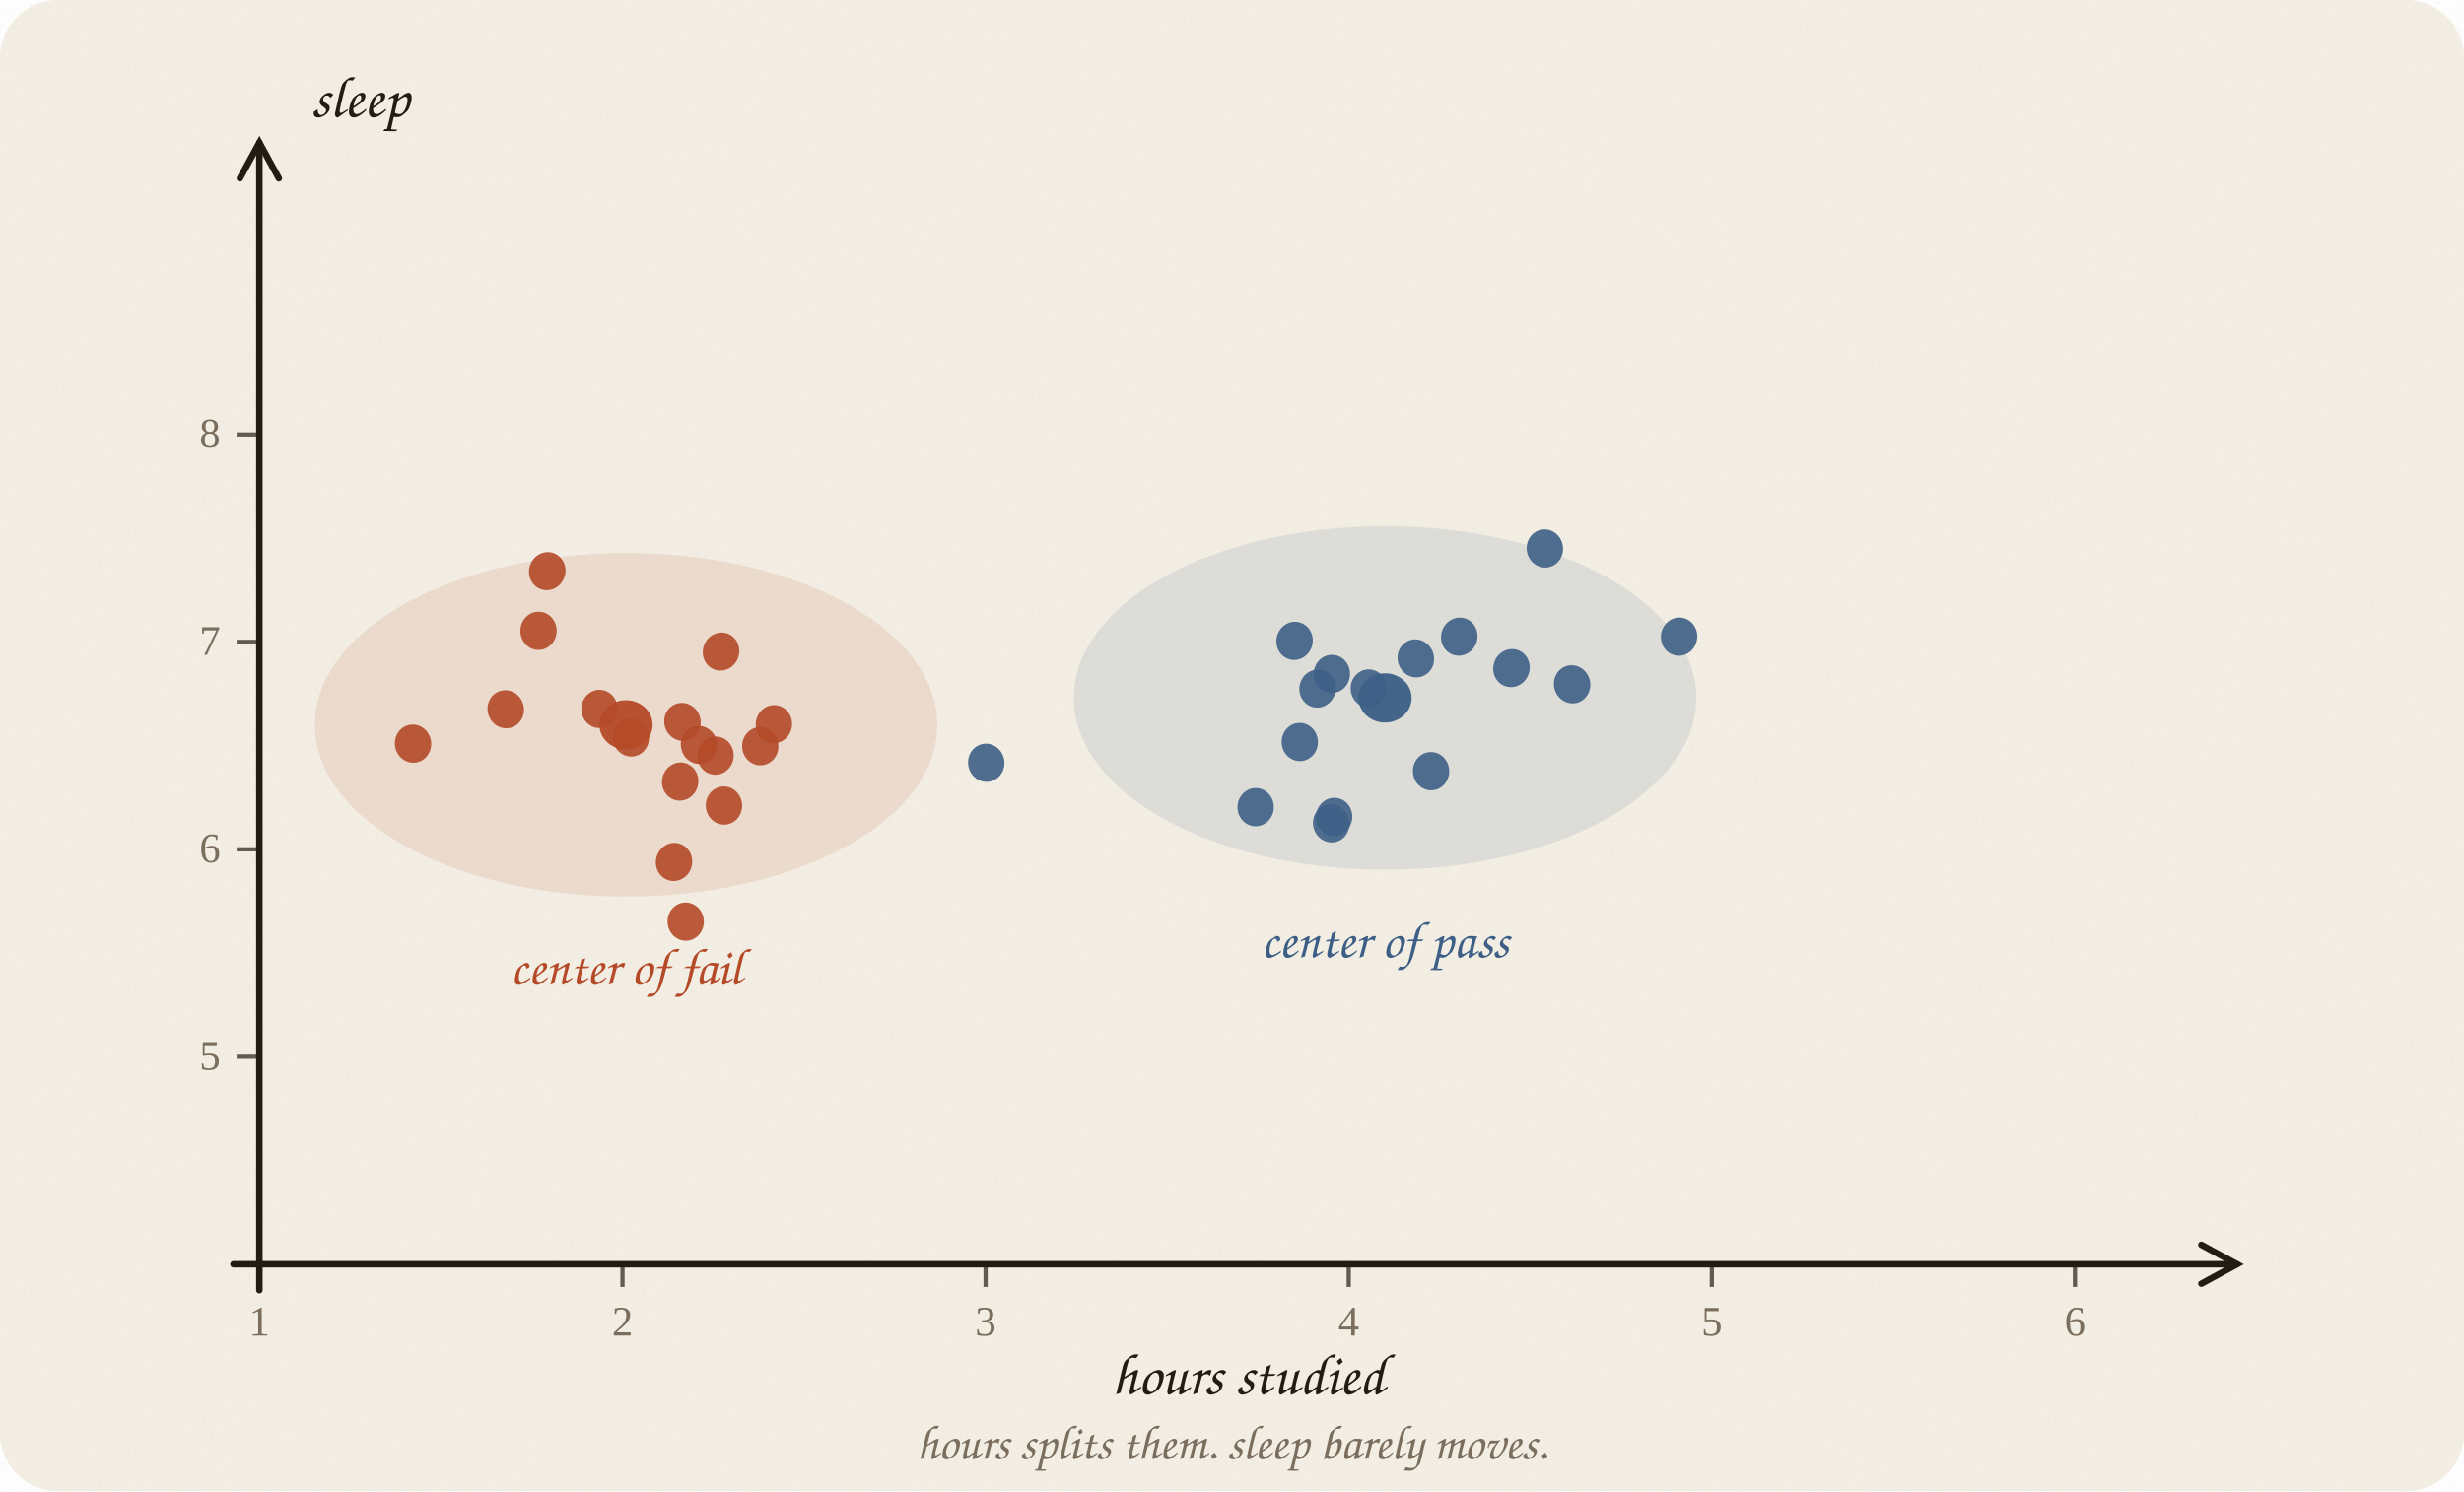
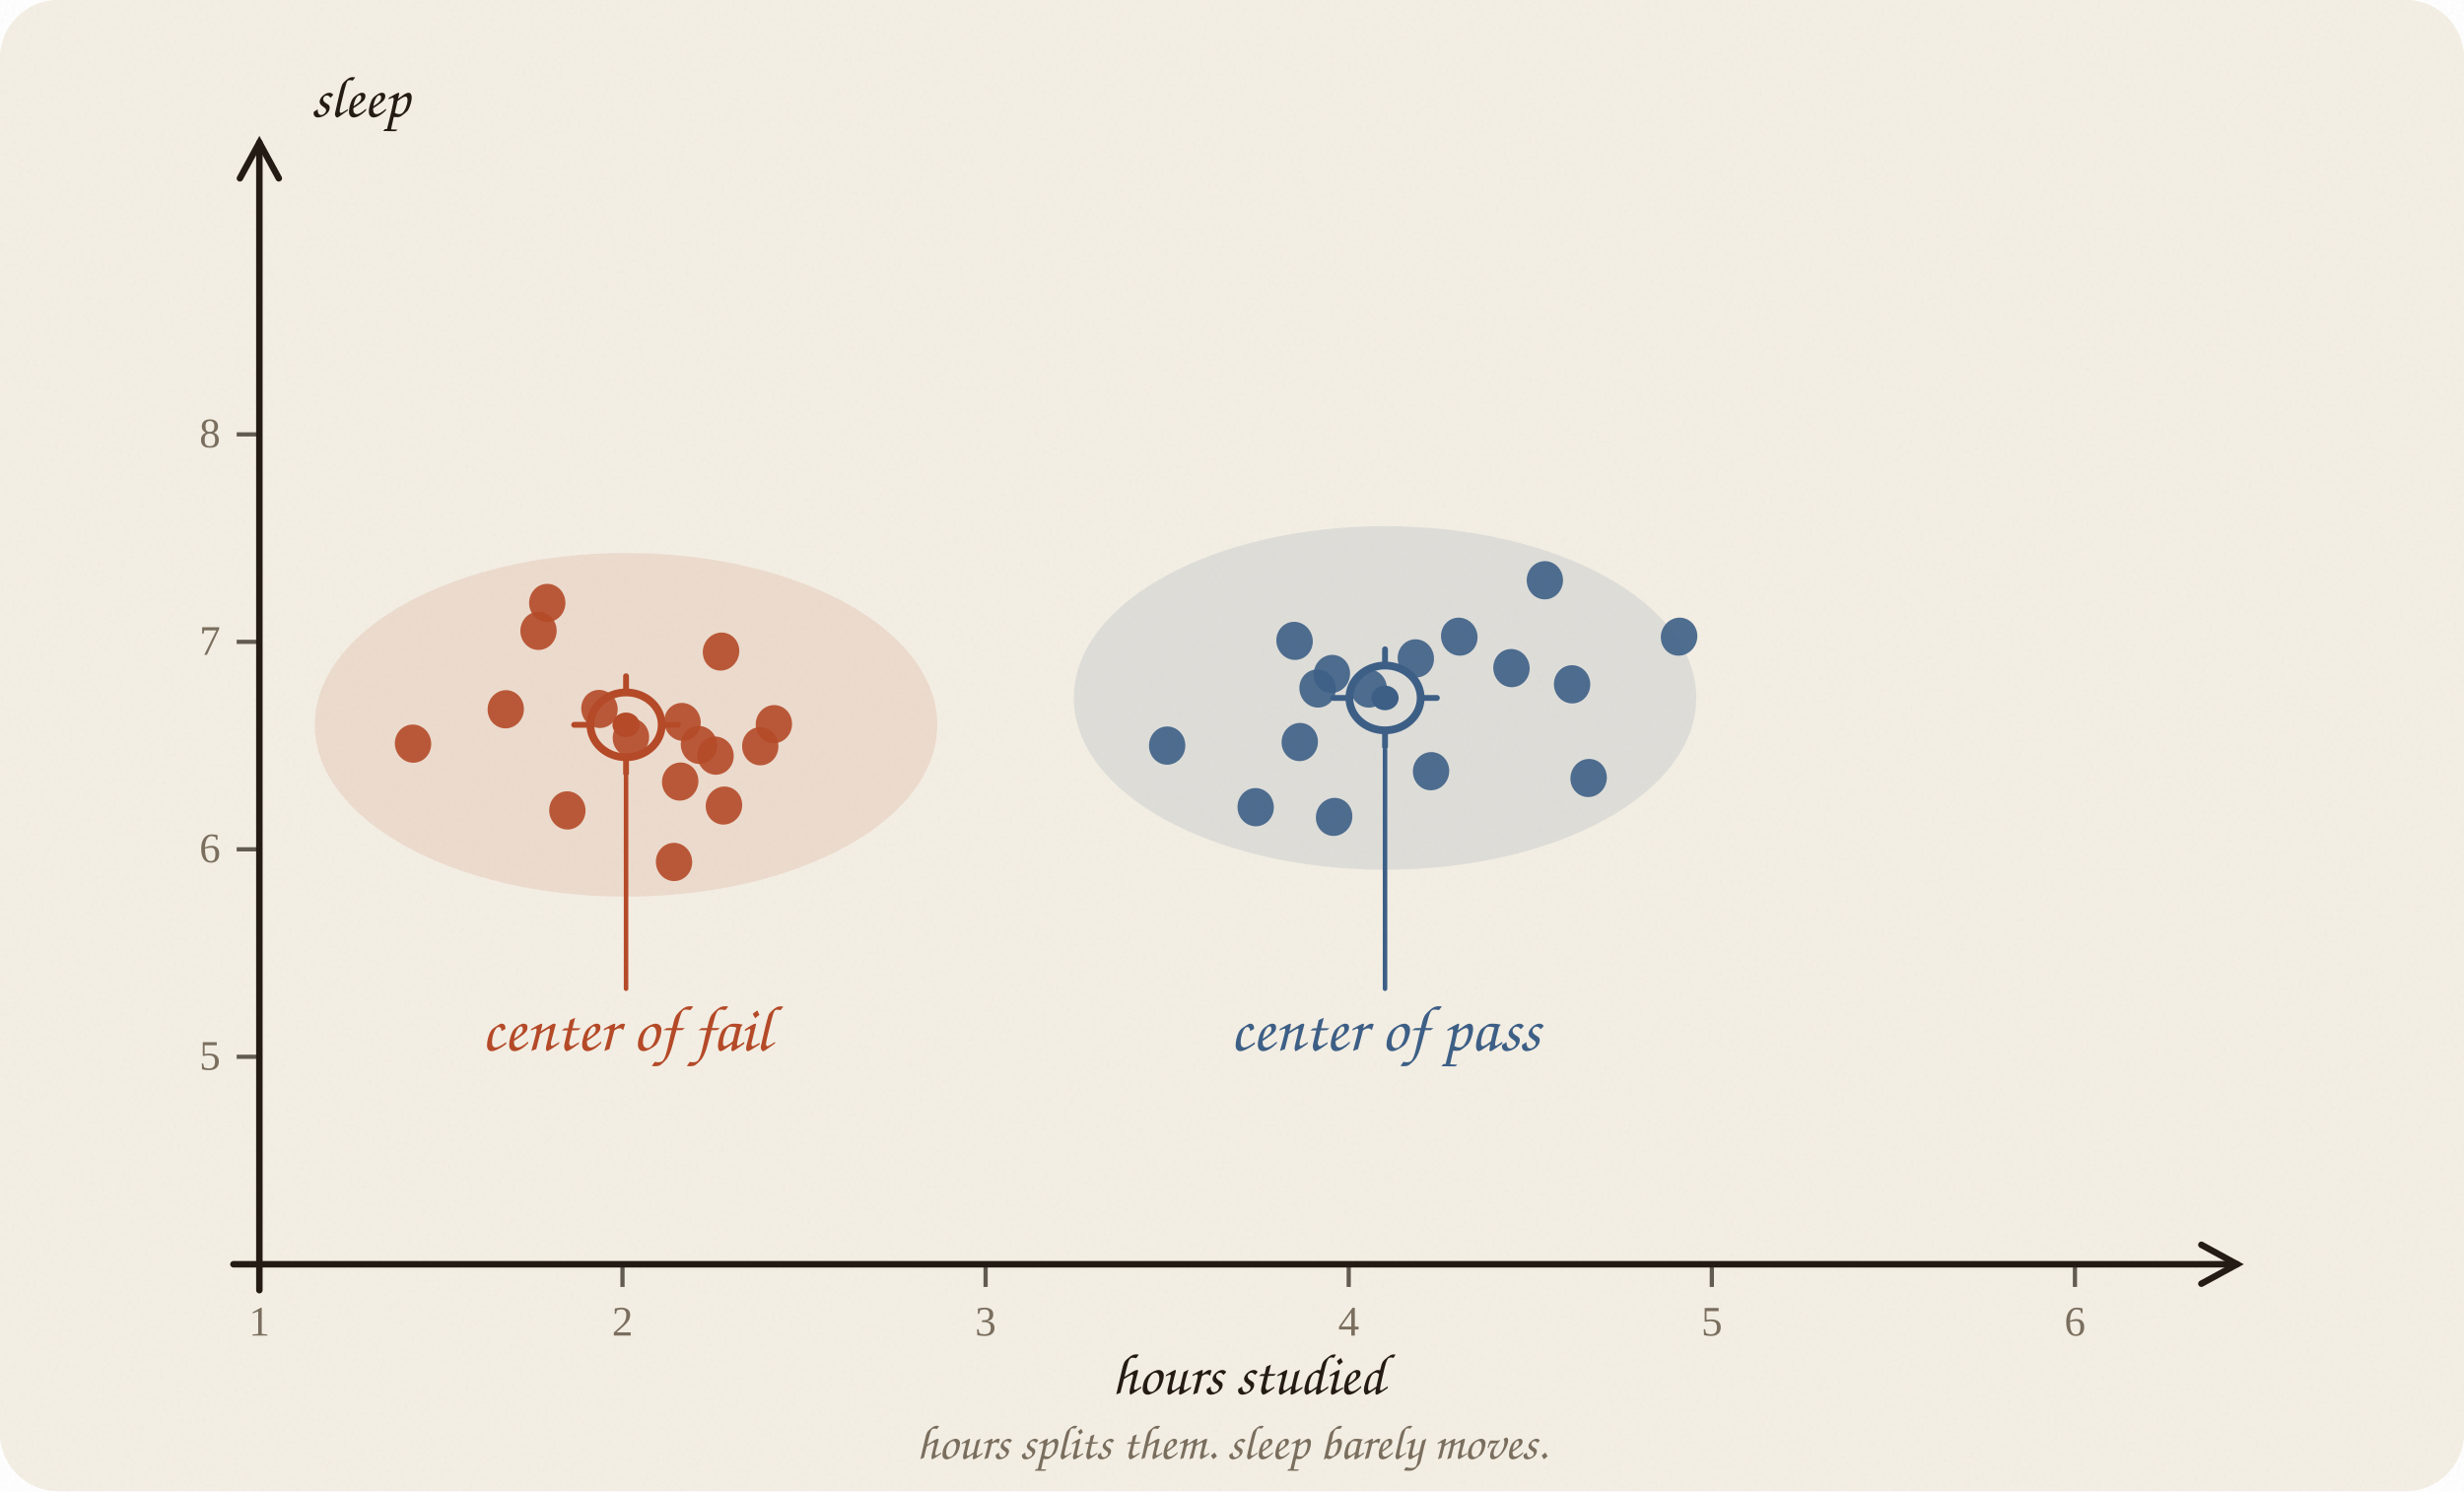
<svg xmlns="http://www.w3.org/2000/svg" viewBox="0 0 760 460" width="760" height="460" role="img" aria-label="fail left, pass right; sleep almost the same">
  <defs>
    <filter id="grain" x="0" y="0" width="100%" height="100%">
      <feTurbulence type="fractalNoise" baseFrequency="0.9" numOctaves="2" stitchTiles="stitch" result="n" />
      <feColorMatrix type="saturate" values="0" />
      <feComponentTransfer>
        <feFuncA type="linear" slope="0.07" />
      </feComponentTransfer>
      <feBlend in="SourceGraphic" mode="multiply" />
    </filter>
  </defs>
  <rect width="760" height="460" rx="18" ry="18" fill="#f4efe4" />
  <rect width="760" height="460" rx="18" ry="18" fill="#f4efe4" filter="url(#grain)" opacity="0.9" />
  <path d="M 80.0,398 L 80.0,44" fill="none" stroke="#241c14" stroke-width="2.0" stroke-linecap="round" />
  <path d="M 72,390.0 L 690,390.0" fill="none" stroke="#241c14" stroke-width="2.0" stroke-linecap="round" />
  <path d="M 679,384 L 690,390.0 L 679,396" fill="none" stroke="#241c14" stroke-width="2.0" stroke-linecap="round" />
  <path d="M 74,55 L 80.0,44 L 86,55" fill="none" stroke="#241c14" stroke-width="2.0" stroke-linecap="round" />
  <text x="385" y="430" font-family="Bradley Hand, Apple Chancery, Segoe Script, Comic Sans MS, cursive" font-size="18" fill="#241c14" text-anchor="middle">hours studied</text>
  <text x="96" y="36" font-family="Bradley Hand, Apple Chancery, Segoe Script, Comic Sans MS, cursive" font-size="18" fill="#241c14" text-anchor="start">sleep</text>
-   <path d="M 80.0,390.0 L 80.0,397.0" fill="none" stroke="#241c14" stroke-width="1.3" opacity="0.7" />
-   <text x="80.0" y="412.0" font-family="Georgia, Times New Roman, serif" font-size="13" fill="#7a6e5e" text-anchor="middle">1</text>
-   <path d="M 192.0,390.0 L 192.0,397.0" fill="none" stroke="#241c14" stroke-width="1.3" opacity="0.7" />
-   <text x="192.0" y="412.0" font-family="Georgia, Times New Roman, serif" font-size="13" fill="#7a6e5e" text-anchor="middle">2</text>
-   <path d="M 304.0,390.0 L 304.0,397.0" fill="none" stroke="#241c14" stroke-width="1.3" opacity="0.7" />
-   <text x="304.0" y="412.0" font-family="Georgia, Times New Roman, serif" font-size="13" fill="#7a6e5e" text-anchor="middle">3</text>
-   <path d="M 416.0,390.0 L 416.0,397.0" fill="none" stroke="#241c14" stroke-width="1.3" opacity="0.7" />
-   <text x="416.0" y="412.0" font-family="Georgia, Times New Roman, serif" font-size="13" fill="#7a6e5e" text-anchor="middle">4</text>
-   <path d="M 528.0,390.0 L 528.0,397.0" fill="none" stroke="#241c14" stroke-width="1.3" opacity="0.7" />
-   <text x="528.0" y="412.0" font-family="Georgia, Times New Roman, serif" font-size="13" fill="#7a6e5e" text-anchor="middle">5</text>
-   <path d="M 640.0,390.0 L 640.0,397.0" fill="none" stroke="#241c14" stroke-width="1.3" opacity="0.7" />
-   <text x="640.0" y="412.0" font-family="Georgia, Times New Roman, serif" font-size="13" fill="#7a6e5e" text-anchor="middle">6</text>
-   <path d="M 80.0,326.0 L 73.0,326.0" fill="none" stroke="#241c14" stroke-width="1.3" opacity="0.7" />
-   <text x="68.0" y="330.0" font-family="Georgia, Times New Roman, serif" font-size="13" fill="#7a6e5e" text-anchor="end">5</text>
-   <path d="M 80.0,262.0 L 73.0,262.0" fill="none" stroke="#241c14" stroke-width="1.3" opacity="0.7" />
-   <text x="68.0" y="266.0" font-family="Georgia, Times New Roman, serif" font-size="13" fill="#7a6e5e" text-anchor="end">6</text>
-   <path d="M 80.0,198.0 L 73.0,198.0" fill="none" stroke="#241c14" stroke-width="1.3" opacity="0.7" />
-   <text x="68.0" y="202.0" font-family="Georgia, Times New Roman, serif" font-size="13" fill="#7a6e5e" text-anchor="end">7</text>
-   <path d="M 80.0,134.0 L 73.0,134.0" fill="none" stroke="#241c14" stroke-width="1.3" opacity="0.7" />
-   <text x="68.0" y="138.0" font-family="Georgia, Times New Roman, serif" font-size="13" fill="#7a6e5e" text-anchor="end">8</text>
+   <path d="M 80.0,390 L 80.0,397" fill="none" stroke="#241c14" stroke-width="1.3" opacity="0.7" />
+   <text x="80.0" y="412" font-family="Georgia, Times New Roman, serif" font-size="13" fill="#7a6e5e" text-anchor="middle">1</text>
+   <path d="M 192.0,390 L 192.0,397" fill="none" stroke="#241c14" stroke-width="1.3" opacity="0.7" />
+   <text x="192.0" y="412" font-family="Georgia, Times New Roman, serif" font-size="13" fill="#7a6e5e" text-anchor="middle">2</text>
+   <path d="M 304.0,390 L 304.0,397" fill="none" stroke="#241c14" stroke-width="1.3" opacity="0.7" />
+   <text x="304.0" y="412" font-family="Georgia, Times New Roman, serif" font-size="13" fill="#7a6e5e" text-anchor="middle">3</text>
+   <path d="M 416.0,390 L 416.0,397" fill="none" stroke="#241c14" stroke-width="1.3" opacity="0.7" />
+   <text x="416.0" y="412" font-family="Georgia, Times New Roman, serif" font-size="13" fill="#7a6e5e" text-anchor="middle">4</text>
+   <path d="M 528.0,390 L 528.0,397" fill="none" stroke="#241c14" stroke-width="1.3" opacity="0.7" />
+   <text x="528.0" y="412" font-family="Georgia, Times New Roman, serif" font-size="13" fill="#7a6e5e" text-anchor="middle">5</text>
+   <path d="M 640.0,390 L 640.0,397" fill="none" stroke="#241c14" stroke-width="1.3" opacity="0.7" />
+   <text x="640.0" y="412" font-family="Georgia, Times New Roman, serif" font-size="13" fill="#7a6e5e" text-anchor="middle">6</text>
+   <path d="M 80,326.0 L 73,326.0" fill="none" stroke="#241c14" stroke-width="1.3" opacity="0.7" />
+   <text x="68" y="330.0" font-family="Georgia, Times New Roman, serif" font-size="13" fill="#7a6e5e" text-anchor="end">5</text>
+   <path d="M 80,262.0 L 73,262.0" fill="none" stroke="#241c14" stroke-width="1.3" opacity="0.7" />
+   <text x="68" y="266.0" font-family="Georgia, Times New Roman, serif" font-size="13" fill="#7a6e5e" text-anchor="end">6</text>
+   <path d="M 80,198.0 L 73,198.0" fill="none" stroke="#241c14" stroke-width="1.3" opacity="0.7" />
+   <text x="68" y="202.0" font-family="Georgia, Times New Roman, serif" font-size="13" fill="#7a6e5e" text-anchor="end">7</text>
+   <path d="M 80,134.0 L 73,134.0" fill="none" stroke="#241c14" stroke-width="1.3" opacity="0.7" />
+   <text x="68" y="138.0" font-family="Georgia, Times New Roman, serif" font-size="13" fill="#7a6e5e" text-anchor="end">8</text>
  <ellipse cx="193.1" cy="223.6" rx="95" ry="52" fill="#b44a28" opacity="0.12" stroke="#b44a28" stroke-width="2.0" />
  <ellipse cx="427.2" cy="215.3" rx="95" ry="52" fill="#3d5f86" opacity="0.12" stroke="#3d5f86" stroke-width="2.0" />
  <ellipse cx="210.5" cy="222.7" rx="5.6" ry="5.9" transform="rotate(-20 210.5 222.7)" fill="#b44a28" opacity="0.9" />
  <ellipse cx="234.5" cy="230.2" rx="5.6" ry="5.9" transform="rotate(-3 234.5 230.2)" fill="#b44a28" opacity="0.9" />
  <ellipse cx="209.8" cy="241.1" rx="5.6" ry="5.9" transform="rotate(14 209.8 241.1)" fill="#b44a28" opacity="0.9" />
  <ellipse cx="127.4" cy="229.4" rx="5.6" ry="5.9" transform="rotate(-9 127.4 229.4)" fill="#b44a28" opacity="0.9" />
  <ellipse cx="238.7" cy="223.4" rx="5.6" ry="5.9" transform="rotate(8 238.7 223.4)" fill="#b44a28" opacity="0.9" />
  <ellipse cx="215.6" cy="229.8" rx="5.6" ry="5.9" transform="rotate(-15 215.6 229.8)" fill="#b44a28" opacity="0.9" />
  <ellipse cx="166.1" cy="194.6" rx="5.6" ry="5.9" transform="rotate(2 166.1 194.6)" fill="#b44a28" opacity="0.9" />
  <ellipse cx="222.4" cy="201.0" rx="5.6" ry="5.9" transform="rotate(19 222.4 201.0)" fill="#b44a28" opacity="0.9" />
-   <ellipse cx="211.5" cy="284.3" rx="5.6" ry="5.9" transform="rotate(-4 211.5 284.3)" fill="#b44a28" opacity="0.9" />
-   <ellipse cx="207.9" cy="265.9" rx="5.6" ry="5.9" transform="rotate(13 207.9 265.9)" fill="#b44a28" opacity="0.9" />
-   <ellipse cx="194.6" cy="227.5" rx="5.6" ry="5.9" transform="rotate(-10 194.6 227.5)" fill="#b44a28" opacity="0.9" />
-   <ellipse cx="220.7" cy="233.1" rx="5.6" ry="5.9" transform="rotate(7 220.7 233.1)" fill="#b44a28" opacity="0.9" />
-   <ellipse cx="156.0" cy="218.8" rx="5.6" ry="5.9" transform="rotate(-16 156.0 218.8)" fill="#b44a28" opacity="0.9" />
-   <ellipse cx="184.9" cy="218.7" rx="5.6" ry="5.9" transform="rotate(1 184.9 218.7)" fill="#b44a28" opacity="0.9" />
-   <ellipse cx="168.8" cy="176.2" rx="5.6" ry="5.9" transform="rotate(18 168.8 176.2)" fill="#b44a28" opacity="0.9" />
-   <ellipse cx="223.3" cy="248.5" rx="5.6" ry="5.9" transform="rotate(-5 223.3 248.5)" fill="#b44a28" opacity="0.9" />
-   <ellipse cx="436.7" cy="203.1" rx="5.6" ry="5.9" transform="rotate(-20 436.7 203.1)" fill="#3d5f86" opacity="0.9" />
-   <ellipse cx="400.9" cy="228.9" rx="5.6" ry="5.9" transform="rotate(-3 400.9 228.9)" fill="#3d5f86" opacity="0.9" />
-   <ellipse cx="406.4" cy="212.4" rx="5.6" ry="5.9" transform="rotate(14 406.4 212.4)" fill="#3d5f86" opacity="0.9" />
-   <ellipse cx="304.2" cy="235.3" rx="5.6" ry="5.9" transform="rotate(-9 304.2 235.3)" fill="#3d5f86" opacity="0.9" />
-   <ellipse cx="517.9" cy="196.4" rx="5.6" ry="5.9" transform="rotate(8 517.9 196.4)" fill="#3d5f86" opacity="0.9" />
-   <ellipse cx="484.9" cy="211.1" rx="5.6" ry="5.9" transform="rotate(-15 484.9 211.1)" fill="#3d5f86" opacity="0.9" />
-   <ellipse cx="410.8" cy="207.9" rx="5.6" ry="5.9" transform="rotate(2 410.8 207.9)" fill="#3d5f86" opacity="0.9" />
-   <ellipse cx="466.2" cy="206.1" rx="5.6" ry="5.9" transform="rotate(19 466.2 206.1)" fill="#3d5f86" opacity="0.9" />
-   <ellipse cx="441.4" cy="237.9" rx="5.6" ry="5.9" transform="rotate(-4 441.4 237.9)" fill="#3d5f86" opacity="0.9" />
-   <ellipse cx="399.3" cy="197.7" rx="5.6" ry="5.9" transform="rotate(13 399.3 197.7)" fill="#3d5f86" opacity="0.9" />
-   <ellipse cx="476.5" cy="169.2" rx="5.6" ry="5.9" transform="rotate(-10 476.5 169.2)" fill="#3d5f86" opacity="0.9" />
-   <ellipse cx="411.5" cy="252.0" rx="5.6" ry="5.9" transform="rotate(7 411.5 252.0)" fill="#3d5f86" opacity="0.9" />
-   <ellipse cx="410.6" cy="254.0" rx="5.6" ry="5.9" transform="rotate(-16 410.6 254.0)" fill="#3d5f86" opacity="0.9" />
-   <ellipse cx="387.3" cy="249.0" rx="5.6" ry="5.9" transform="rotate(1 387.3 249.0)" fill="#3d5f86" opacity="0.9" />
-   <ellipse cx="450.1" cy="196.4" rx="5.6" ry="5.9" transform="rotate(18 450.1 196.4)" fill="#3d5f86" opacity="0.9" />
-   <ellipse cx="422.2" cy="212.4" rx="5.6" ry="5.9" transform="rotate(-5 422.2 212.4)" fill="#3d5f86" opacity="0.9" />
-   <ellipse cx="193.1" cy="223.6" rx="8.2" ry="7.6" fill="#b44a28" opacity="0.95" />
-   <ellipse cx="427.2" cy="215.3" rx="8.2" ry="7.6" fill="#3d5f86" opacity="0.95" />
-   <text x="193.1" y="303.6" font-family="Bradley Hand, Apple Chancery, Segoe Script, Comic Sans MS, cursive" font-size="16" fill="#b44a28" text-anchor="middle">center of fail</text>
-   <text x="427.2" y="295.3" font-family="Bradley Hand, Apple Chancery, Segoe Script, Comic Sans MS, cursive" font-size="16" fill="#3d5f86" text-anchor="middle">center of pass</text>
+   <ellipse cx="207.9" cy="265.9" rx="5.6" ry="5.9" transform="rotate(-4 207.9 265.9)" fill="#b44a28" opacity="0.9" />
+   <ellipse cx="194.6" cy="227.5" rx="5.6" ry="5.9" transform="rotate(13 194.6 227.5)" fill="#b44a28" opacity="0.9" />
+   <ellipse cx="220.7" cy="233.1" rx="5.6" ry="5.9" transform="rotate(-10 220.7 233.1)" fill="#b44a28" opacity="0.9" />
+   <ellipse cx="156.0" cy="218.8" rx="5.6" ry="5.9" transform="rotate(7 156.0 218.8)" fill="#b44a28" opacity="0.9" />
+   <ellipse cx="184.9" cy="218.7" rx="5.6" ry="5.9" transform="rotate(-16 184.9 218.7)" fill="#b44a28" opacity="0.9" />
+   <ellipse cx="168.8" cy="186.0" rx="5.6" ry="5.9" transform="rotate(1 168.8 186.0)" fill="#b44a28" opacity="0.9" />
+   <ellipse cx="223.3" cy="248.5" rx="5.6" ry="5.9" transform="rotate(18 223.3 248.5)" fill="#b44a28" opacity="0.9" />
+   <ellipse cx="175.0" cy="250.0" rx="5.6" ry="5.9" transform="rotate(-5 175.0 250.0)" fill="#b44a28" opacity="0.9" />
+   <ellipse cx="436.7" cy="203.1" rx="5.6" ry="5.9" transform="rotate(-9 436.7 203.1)" fill="#3d5f86" opacity="0.9" />
+   <ellipse cx="400.9" cy="228.9" rx="5.6" ry="5.9" transform="rotate(8 400.9 228.9)" fill="#3d5f86" opacity="0.9" />
+   <ellipse cx="406.4" cy="212.4" rx="5.6" ry="5.9" transform="rotate(-15 406.4 212.4)" fill="#3d5f86" opacity="0.9" />
+   <ellipse cx="360.0" cy="230.0" rx="5.6" ry="5.9" transform="rotate(2 360.0 230.0)" fill="#3d5f86" opacity="0.9" />
+   <ellipse cx="517.9" cy="196.4" rx="5.6" ry="5.9" transform="rotate(19 517.9 196.4)" fill="#3d5f86" opacity="0.9" />
+   <ellipse cx="484.9" cy="211.1" rx="5.6" ry="5.9" transform="rotate(-4 484.9 211.1)" fill="#3d5f86" opacity="0.9" />
+   <ellipse cx="410.8" cy="207.9" rx="5.6" ry="5.9" transform="rotate(13 410.8 207.9)" fill="#3d5f86" opacity="0.9" />
+   <ellipse cx="466.2" cy="206.1" rx="5.6" ry="5.9" transform="rotate(-10 466.2 206.1)" fill="#3d5f86" opacity="0.9" />
+   <ellipse cx="441.4" cy="237.9" rx="5.6" ry="5.9" transform="rotate(7 441.4 237.9)" fill="#3d5f86" opacity="0.9" />
+   <ellipse cx="399.3" cy="197.7" rx="5.6" ry="5.9" transform="rotate(-16 399.3 197.7)" fill="#3d5f86" opacity="0.9" />
+   <ellipse cx="476.5" cy="179.0" rx="5.6" ry="5.9" transform="rotate(1 476.5 179.0)" fill="#3d5f86" opacity="0.9" />
+   <ellipse cx="411.5" cy="252.0" rx="5.6" ry="5.9" transform="rotate(18 411.5 252.0)" fill="#3d5f86" opacity="0.9" />
+   <ellipse cx="387.3" cy="249.0" rx="5.6" ry="5.9" transform="rotate(-5 387.3 249.0)" fill="#3d5f86" opacity="0.9" />
+   <ellipse cx="450.1" cy="196.4" rx="5.6" ry="5.9" transform="rotate(-20 450.1 196.4)" fill="#3d5f86" opacity="0.9" />
+   <ellipse cx="422.2" cy="212.4" rx="5.6" ry="5.9" transform="rotate(-3 422.2 212.4)" fill="#3d5f86" opacity="0.9" />
+   <ellipse cx="490.0" cy="240.0" rx="5.6" ry="5.9" transform="rotate(14 490.0 240.0)" fill="#3d5f86" opacity="0.9" />
+   <ellipse cx="193.1" cy="223.6" rx="11" ry="10" fill="none" stroke="#b44a28" stroke-width="2.4" />
+   <ellipse cx="193.1" cy="223.6" rx="4.2" ry="3.8" fill="#b44a28" />
+   <path d="M 177.1,223.6 L 181.1,223.6" fill="none" stroke="#b44a28" stroke-width="1.8" stroke-linecap="round" />
+   <path d="M 205.1,223.6 L 209.1,223.6" fill="none" stroke="#b44a28" stroke-width="1.8" stroke-linecap="round" />
+   <path d="M 193.1,208.6 L 193.1,212.6" fill="none" stroke="#b44a28" stroke-width="1.8" stroke-linecap="round" />
+   <path d="M 193.1,234.6 L 193.1,238.6" fill="none" stroke="#b44a28" stroke-width="1.8" stroke-linecap="round" />
+   <ellipse cx="427.2" cy="215.3" rx="11" ry="10" fill="none" stroke="#3d5f86" stroke-width="2.4" />
+   <ellipse cx="427.2" cy="215.3" rx="4.2" ry="3.8" fill="#3d5f86" />
+   <path d="M 411.2,215.3 L 415.2,215.3" fill="none" stroke="#3d5f86" stroke-width="1.8" stroke-linecap="round" />
+   <path d="M 439.2,215.3 L 443.2,215.3" fill="none" stroke="#3d5f86" stroke-width="1.8" stroke-linecap="round" />
+   <path d="M 427.2,200.3 L 427.2,204.3" fill="none" stroke="#3d5f86" stroke-width="1.8" stroke-linecap="round" />
+   <path d="M 427.2,226.3 L 427.2,230.3" fill="none" stroke="#3d5f86" stroke-width="1.8" stroke-linecap="round" />
+   <path d="M 193.1,239.6 L 193.1,305" fill="none" stroke="#b44a28" stroke-width="1.4" stroke-linecap="round" />
+   <text x="193.1" y="324" font-family="Bradley Hand, Apple Chancery, Segoe Script, Comic Sans MS, cursive" font-size="20" fill="#b44a28" text-anchor="middle">center of fail</text>
+   <path d="M 427.2,231.3 L 427.2,305" fill="none" stroke="#3d5f86" stroke-width="1.4" stroke-linecap="round" />
+   <text x="427.2" y="324" font-family="Bradley Hand, Apple Chancery, Segoe Script, Comic Sans MS, cursive" font-size="20" fill="#3d5f86" text-anchor="middle">center of pass</text>
  <text x="380" y="450" font-family="Bradley Hand, Apple Chancery, Segoe Script, Comic Sans MS, cursive" font-size="15" fill="#7a6e5e" text-anchor="middle">hours splits them. sleep barely moves.</text>
</svg>
